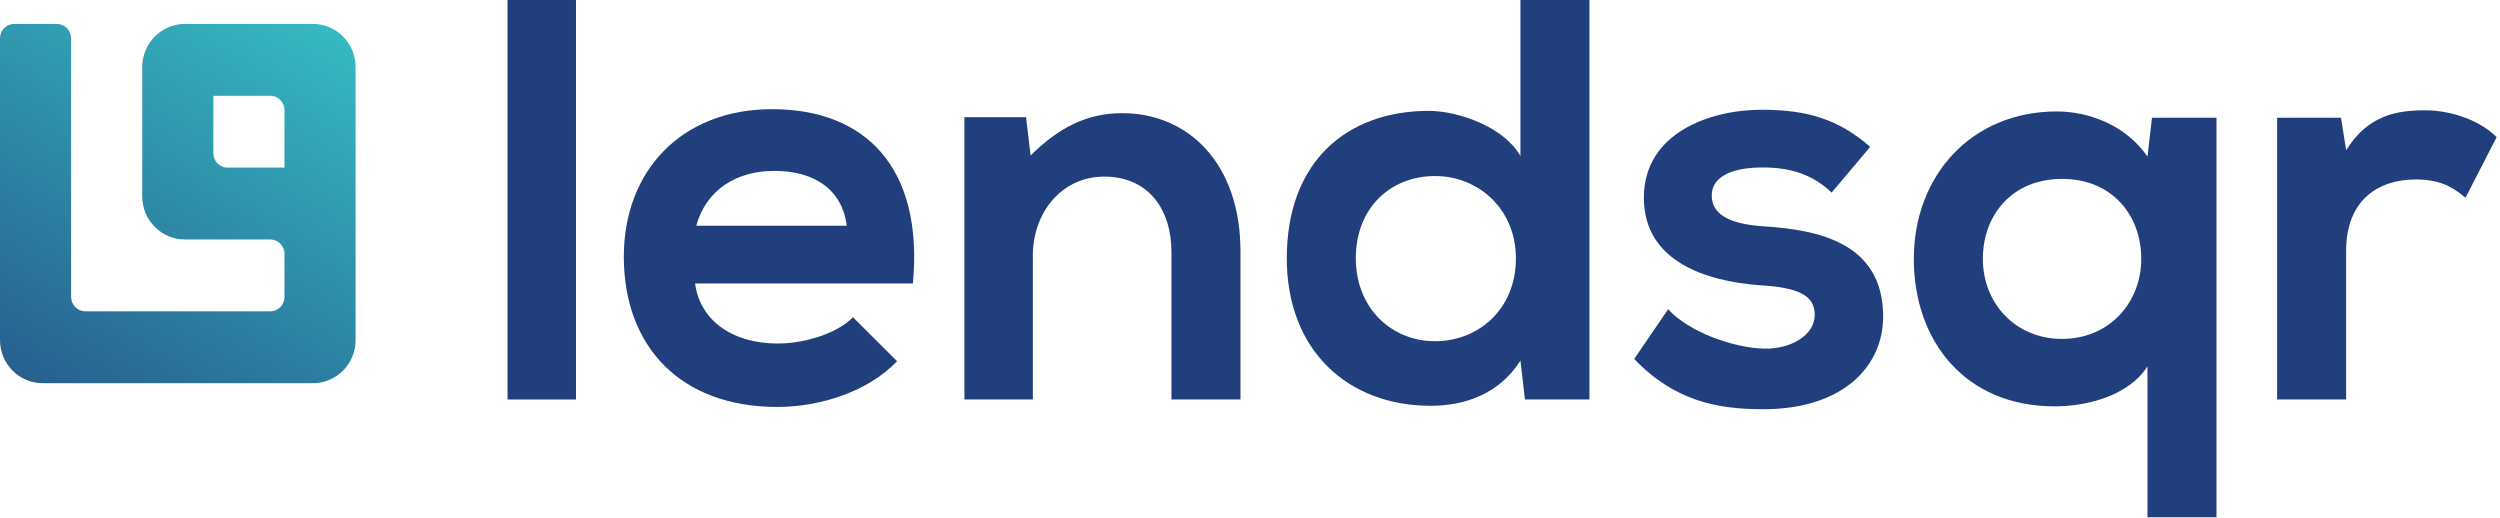
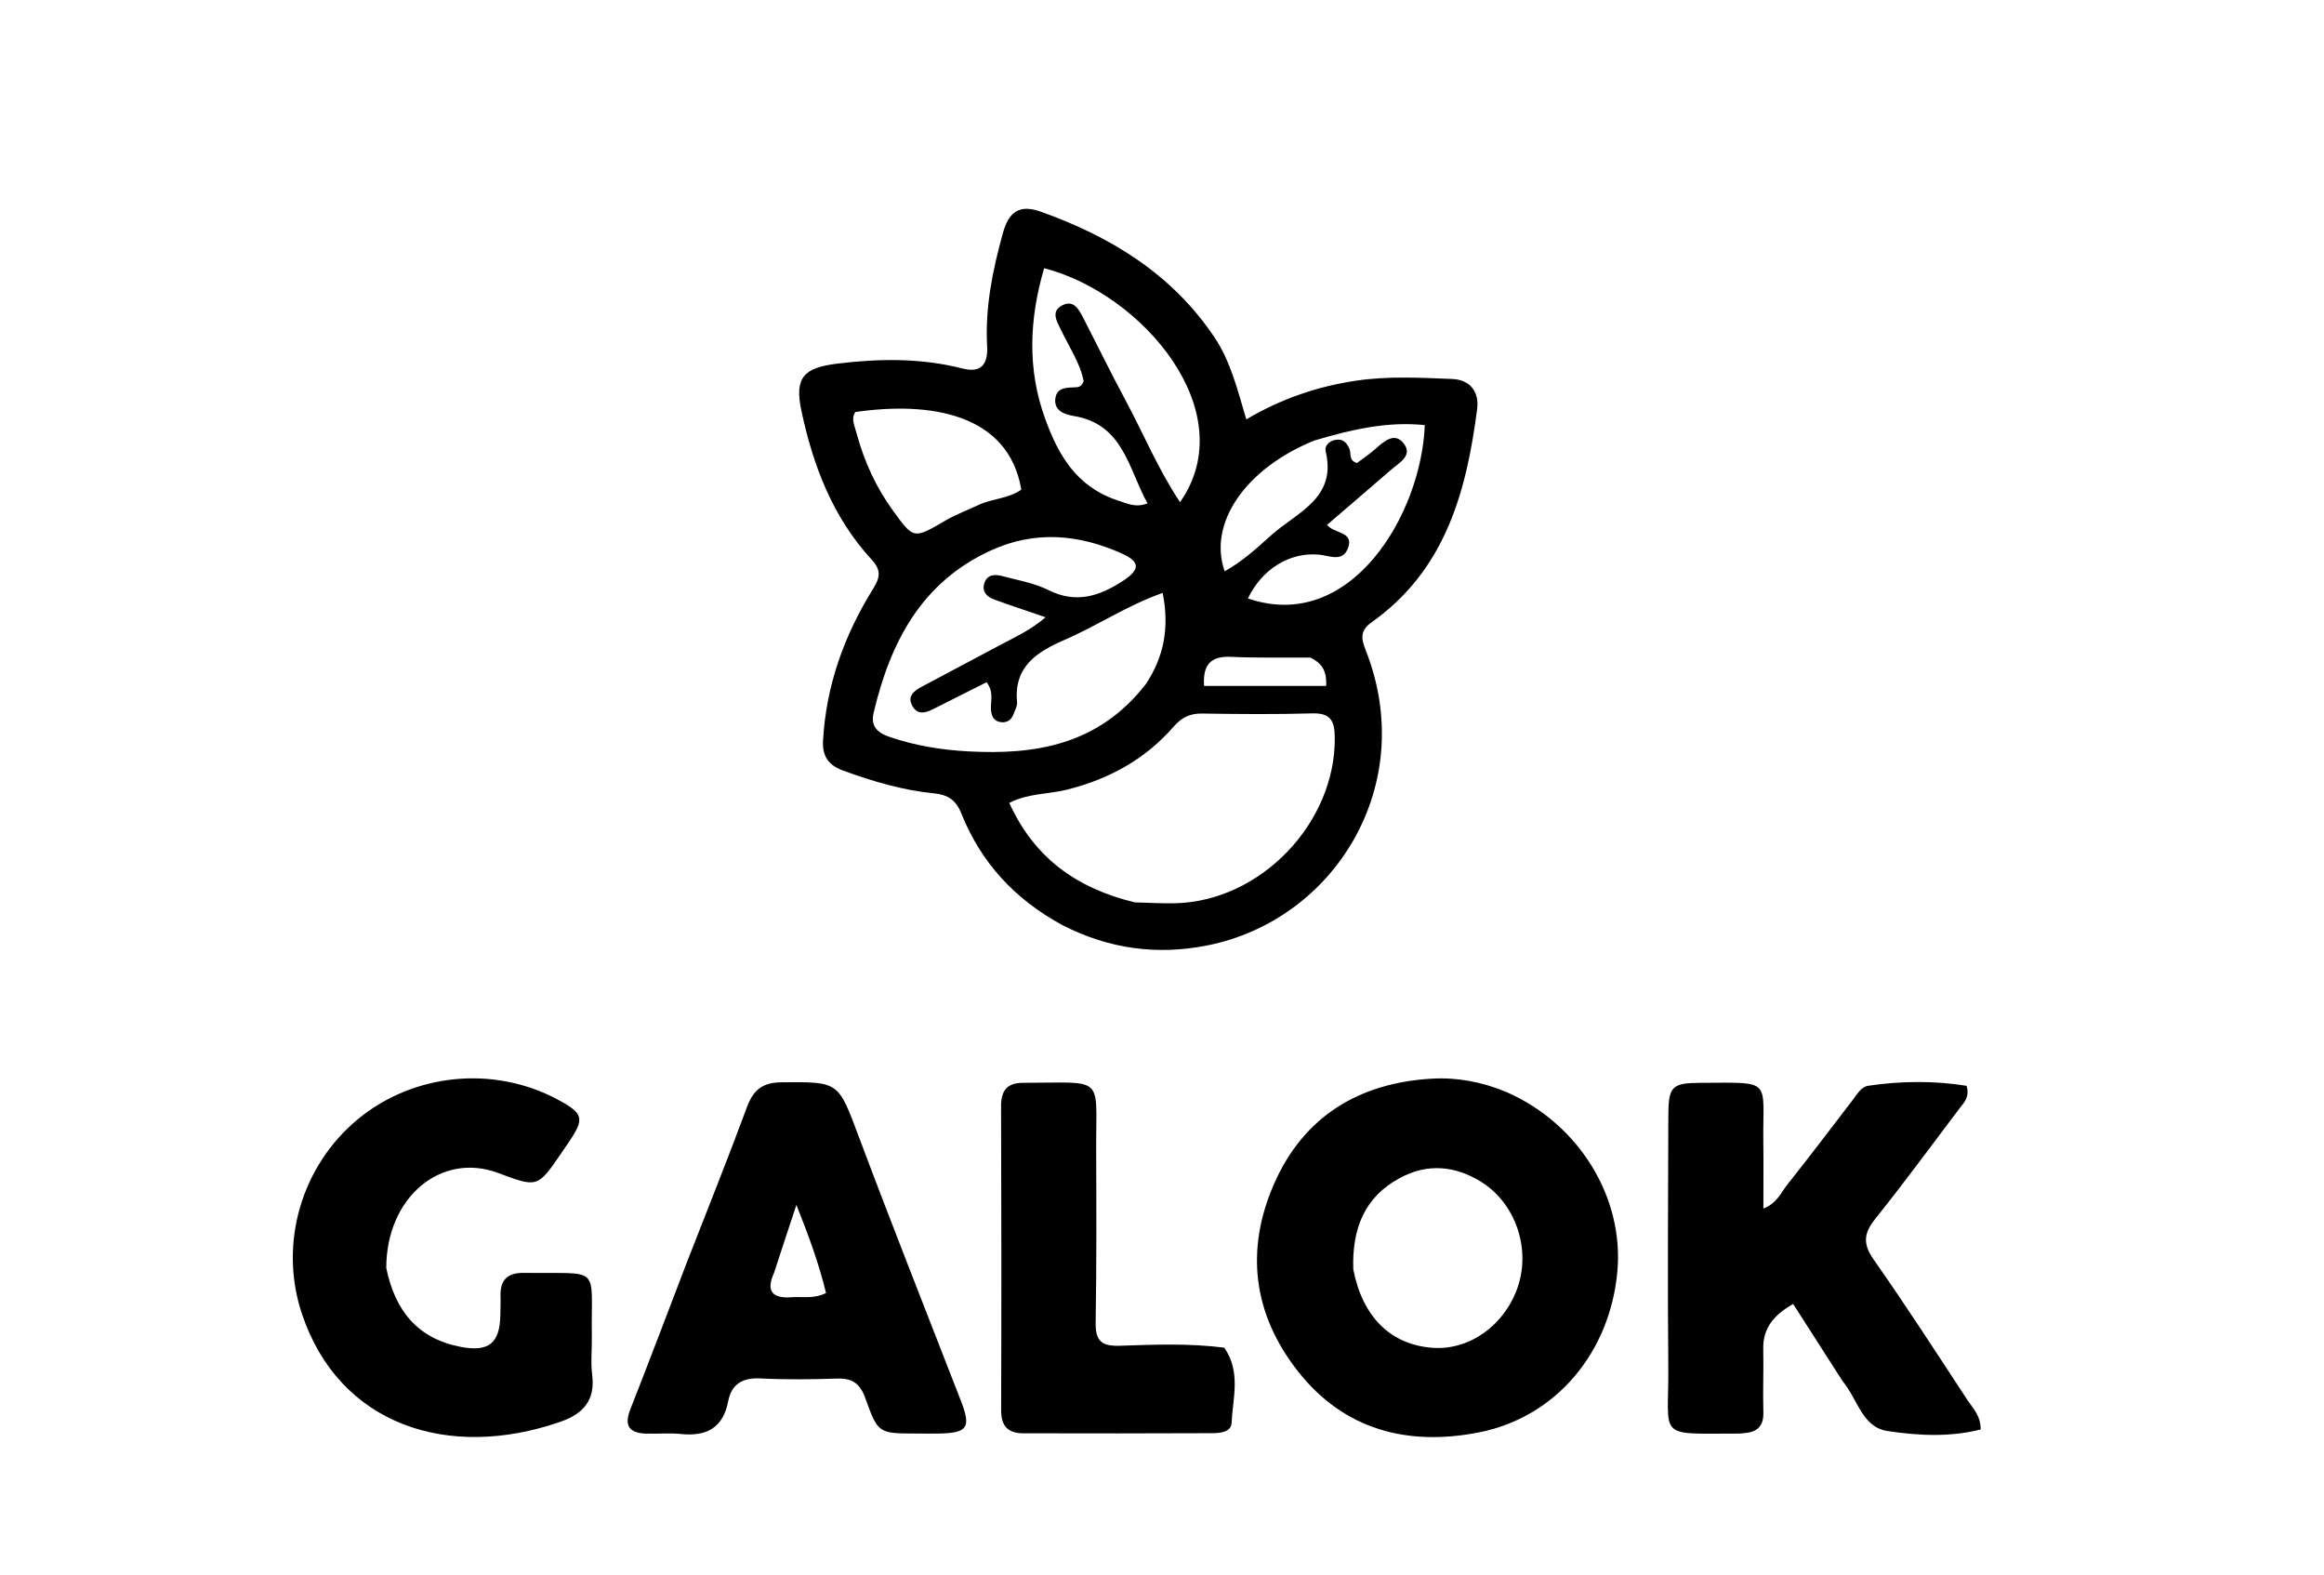
- <svg xmlns="http://www.w3.org/2000/svg" width="174" height="36" viewBox="0 0 174 36" fill="none">
-   <path fill-rule="evenodd" clip-rule="evenodd" d="M0 2.665C0 2.113 0.443 1.665 0.99 1.665H3.96C4.507 1.665 4.95 2.113 4.95 2.665V20.668C4.95 21.221 5.393 21.668 5.94 21.668H18.81C19.357 21.668 19.8 21.221 19.8 20.668V17.668C19.8 17.115 19.357 16.668 18.81 16.668H12.87C11.23 16.668 9.9 15.324 9.9 13.667V4.666C9.9 3.009 11.23 1.665 12.87 1.665H21.78C23.42 1.665 24.75 3.009 24.75 4.666V23.669C24.75 25.326 23.42 26.669 21.78 26.669H2.97C1.33 26.669 0 25.326 0 23.669V2.665ZM19.8 7.666C19.8 7.114 19.357 6.666 18.81 6.666H14.85V10.667C14.85 11.219 15.293 11.667 15.84 11.667H19.8V7.666Z" fill="url(#paint0_linear_6819_58335)" />
-   <path d="M35.325 0V27.805H40.089V0H35.325Z" fill="#213F7D" />
-   <path d="M63.539 19.73C64.287 11.655 60.231 7.598 53.734 7.598C47.434 7.598 43.418 11.894 43.418 17.861C43.418 24.146 47.395 28.323 54.089 28.323C57.042 28.323 60.389 27.288 62.436 25.14L59.365 22.077C58.263 23.231 55.939 23.907 54.167 23.907C50.781 23.907 48.694 22.157 48.379 19.73H63.539ZM48.458 15.713C49.167 13.167 51.293 11.894 53.892 11.894C56.648 11.894 58.617 13.167 58.932 15.713H48.458Z" fill="#213F7D" />
-   <path d="M86.337 27.805V17.503C86.337 11.337 82.675 7.876 78.108 7.876C75.667 7.876 73.698 8.871 71.729 10.82L71.414 8.155H67.122V27.805H71.887V17.781C71.887 14.798 73.895 12.292 76.848 12.292C79.919 12.292 81.533 14.559 81.533 17.543V27.805H86.337Z" fill="#213F7D" />
-   <path d="M99.876 12.252C102.908 12.252 105.507 14.559 105.507 17.98C105.507 21.52 102.908 23.748 99.876 23.748C96.805 23.748 94.364 21.401 94.364 17.98C94.364 14.44 96.805 12.252 99.876 12.252ZM105.822 0V10.86C104.68 8.831 101.49 7.717 99.443 7.717C93.773 7.717 89.56 11.218 89.56 17.98C89.56 24.424 93.852 28.243 99.561 28.243C101.924 28.243 104.325 27.448 105.822 25.101L106.137 27.805H110.625V0H105.822Z" fill="#213F7D" />
-   <path d="M130.162 10.223C127.917 8.234 125.634 7.638 122.602 7.638C119.058 7.638 114.412 9.229 114.412 13.764C114.412 18.219 118.782 19.571 122.444 19.85C125.201 20.009 126.303 20.566 126.303 21.918C126.303 23.35 124.61 24.305 122.799 24.265C120.633 24.225 117.483 23.072 116.105 21.52L113.742 24.981C116.577 27.965 119.649 28.482 122.72 28.482C128.272 28.482 131.067 25.498 131.067 22.038C131.067 16.826 126.421 15.991 122.759 15.752C120.279 15.593 119.137 14.877 119.137 13.604C119.137 12.371 120.397 11.655 122.681 11.655C124.531 11.655 126.106 12.093 127.484 13.405L130.162 10.223Z" fill="#213F7D" />
-   <path d="M143.518 23.589C140.25 23.589 138.006 21.083 138.006 18.02C138.006 14.957 140.053 12.451 143.518 12.451C146.983 12.451 149.031 14.957 149.031 18.02C149.031 21.083 146.786 23.589 143.518 23.589ZM154.268 36V8.194H149.779L149.464 10.899C147.968 8.712 145.369 7.757 143.164 7.757C137.179 7.757 133.202 12.252 133.202 18.02C133.202 23.748 136.785 28.283 143.006 28.283C145.054 28.283 148.086 27.646 149.464 25.498V36H154.268Z" fill="#213F7D" />
-   <path d="M158.487 8.194V27.805H163.291V17.463C163.291 13.843 165.614 12.491 168.134 12.491C169.709 12.491 170.615 12.928 171.599 13.764L173.765 9.547C172.702 8.473 170.772 7.677 168.764 7.677C166.795 7.677 164.787 8.035 163.291 10.462L162.937 8.194H158.487Z" fill="#213F7D" />
-   <defs>
-     <linearGradient id="paint0_linear_6819_58335" x1="-1.87183e-06" y1="38.921" x2="26.253" y2="-4.224" gradientUnits="userSpaceOnUse">
-       <stop stop-color="#213F7D" />
-       <stop offset="1" stop-color="#39CDCC" />
-     </linearGradient>
-   </defs>
+ <svg xmlns="http://www.w3.org/2000/svg" version="1.1" id="Layer_1" x="0px" y="0px" width="100%" viewBox="0 0 496 336" enable-background="new 0 0 496 336" xml:space="preserve">
+   <path fill="#000000" opacity="1" stroke="none" d=" M226.746,197.414   C216.528,191.874 209.347,184.014 205.172,173.584   C203.999,170.655 202.245,169.573 199.247,169.281   C192.598,168.633 186.235,166.717 179.959,164.442   C176.815,163.302 175.474,161.365 175.656,158.06   C176.304,146.314 180.166,135.601 186.3,125.715   C187.876,123.175 188.132,121.697 185.97,119.346   C177.732,110.383 173.539,99.393 171.044,87.684   C169.527,80.562 171.496,78.481 178.675,77.599   C187.682,76.492 196.55,76.38 205.392,78.627   C209.428,79.653 210.891,77.74 210.676,73.851   C210.222,65.613 211.853,57.635 214.036,49.765   C215.355,45.009 217.698,43.585 222.199,45.194   C237.084,50.515 250.114,58.462 259.165,71.93   C262.654,77.122 264.08,83.089 265.993,89.498   C273.444,85.076 281.234,82.44 289.506,81.223   C296.306,80.222 303.134,80.601 309.935,80.869   C313.65,81.015 315.749,83.499 315.258,87.301   C312.97,105.01 308.422,121.675 292.776,132.758   C290.31,134.504 290.449,136.169 291.444,138.675   C302.837,167.362 284.949,196.355 257.613,201.755   C247.021,203.847 236.77,202.55 226.746,197.414  M242.164,192.558   C244.994,192.628 247.827,192.802 250.655,192.751   C269.041,192.421 285.152,175.554 284.875,157.22   C284.82,153.635 283.825,152.123 280.027,152.231   C272.203,152.453 264.366,152.382 256.537,152.263   C253.968,152.224 252.19,153.102 250.515,155.026   C244.418,162.034 236.686,166.274 227.678,168.516   C223.737,169.496 219.482,169.255 215.404,171.326   C220.665,182.885 229.493,189.457 242.164,192.558  M244.543,145.985   C248.408,140.19 249.628,133.916 248.141,126.522   C240.581,129.19 234.216,133.5 227.267,136.516   C221.303,139.104 216.326,142.233 217.068,149.89   C217.142,150.653 216.638,151.48 216.366,152.265   C215.938,153.5 215.072,154.234 213.742,154.116   C212.1,153.97 211.575,152.831 211.494,151.334   C211.399,149.573 212.167,147.704 210.569,145.577   C206.811,147.467 202.995,149.384 199.183,151.307   C197.585,152.113 195.891,152.623 194.788,150.765   C193.479,148.559 195.08,147.418 196.804,146.498   C202.386,143.522 207.978,140.563 213.561,137.588   C216.68,135.925 219.939,134.47 223.154,131.723   C219.031,130.305 215.57,129.161 212.146,127.914   C210.605,127.352 209.529,126.25 210.078,124.467   C210.648,122.617 212.274,122.51 213.779,122.903   C217.158,123.788 220.714,124.399 223.792,125.933   C229.7,128.878 234.682,127.197 239.668,123.948   C243.314,121.573 243.4,119.898 239.452,118.123   C230.268,113.994 220.891,113.157 211.481,117.459   C196.593,124.265 190.003,137.111 186.451,152.115   C185.781,154.942 187.214,156.336 189.829,157.238   C195.232,159.103 200.855,160.01 206.453,160.326   C220.881,161.142 234.439,159.011 244.543,145.985  M238.563,106.801   C240.426,107.335 242.211,108.447 244.92,107.419   C240.783,100.051 239.858,90.531 229.116,88.756   C227.288,88.453 224.886,87.701 225.24,85.026   C225.557,82.623 227.691,82.717 229.549,82.647   C230.219,82.622 230.878,82.473 231.276,81.329   C230.558,77.507 228.178,74.048 226.405,70.336   C225.546,68.537 224.205,66.435 226.724,65.149   C229.173,63.899 230.272,66.064 231.202,67.864   C234.182,73.628 237.024,79.465 240.093,85.181   C243.979,92.417 247.144,100.067 251.848,107.168   C265.338,87.868 243.793,62.609 222.847,57.233   C219.676,68.021 219.188,78.818 223.102,89.465   C225.839,96.911 229.556,103.799 238.563,106.801  M280.518,94.002   C265.888,99.919 257.756,111.635 261.376,121.904   C265.083,119.855 268.163,117.049 271.228,114.279   C276.695,109.338 285.369,106.439 282.925,96.265   C282.653,95.132 283.676,94.114 285.012,93.866   C286.634,93.565 287.432,94.458 288.021,95.827   C288.436,96.792 287.771,98.281 289.625,98.793   C290.815,97.895 292.199,96.977 293.434,95.889   C295.234,94.302 297.476,92.194 299.414,94.419   C301.786,97.141 298.633,98.728 296.834,100.292   C292.342,104.197 287.813,108.059 283.231,111.995   C284.744,113.949 289.123,113.376 287.663,117.051   C286.485,120.017 283.678,118.545 281.486,118.351   C275.247,117.8 269.354,121.412 266.336,127.703   C288.264,135.229 303.362,109.734 304.084,90.715   C296.223,89.904 288.704,91.564 280.518,94.002  M182.93,92.856   C184.526,98.67 187.031,104.055 190.569,108.945   C195.019,115.096 194.992,115.031 201.71,111.122   C203.991,109.795 206.494,108.852 208.895,107.732   C211.831,106.364 215.311,106.399 217.977,104.481   C215.214,88.19 198.429,85.625 182.558,87.924   C181.566,89.35 182.381,90.753 182.93,92.856  M279.666,140.321   C274.027,140.287 268.38,140.424 262.752,140.164   C258.431,139.964 256.678,141.784 256.978,146.369   C265.688,146.369 274.313,146.369 283.043,146.369   C283.153,143.64 282.548,141.725 279.666,140.321  z" />
+   <path fill="#000000" opacity="1" stroke="none" d=" M321.641,233.09   C337.034,239.887 346.571,255.488 345.197,271.198   C343.683,288.504 332.145,302.483 315.465,305.696   C300.444,308.59 286.879,305.192 276.986,292.587   C267.425,280.406 265.737,266.768 271.89,252.685   C278.224,238.188 290.137,231.036 305.679,230.173   C310.942,229.88 316.291,230.828 321.641,233.09  M288.824,270.864   C290.795,281.042 296.845,287.001 305.825,287.612   C313.676,288.145 321.164,282.768 323.937,274.603   C326.719,266.411 323.443,256.8 316.209,252.255   C310.559,248.706 304.611,248.191 298.685,251.414   C291.341,255.408 288.533,262.008 288.824,270.864  z" />
+   <path fill="#000000" opacity="1" stroke="none" d=" M393.242,294.698   C389.644,289.098 386.25,283.797 382.7,278.252   C378.609,280.605 376.227,283.351 376.324,287.888   C376.421,292.381 376.22,296.881 376.348,301.373   C376.433,304.358 374.996,305.619 372.24,305.822   C371.908,305.847 371.577,305.907 371.246,305.908   C353.253,305.913 356.202,307.205 356.058,291.771   C355.892,273.956 356.014,256.138 356.061,238.322   C356.078,231.76 356.737,231.084 363.139,231.062   C378.61,231.008 376.151,230.133 376.339,244.02   C376.4,248.478 376.349,252.938 376.349,257.9   C379.227,256.792 380.104,254.486 381.459,252.784   C386.225,246.794 390.845,240.687 395.502,234.611   C396.418,233.416 397.23,231.912 398.776,231.684   C405.821,230.647 412.866,230.602 419.712,231.699   C420.454,234.187 419.094,235.352 418.119,236.641   C412.193,244.472 406.389,252.401 400.248,260.059   C397.77,263.149 397.521,265.408 399.893,268.787   C406.776,278.594 413.28,288.669 419.854,298.69   C421.009,300.45 422.71,302.004 422.736,305.029   C416.163,306.709 409.382,306.363 402.808,305.361   C397.422,304.54 396.48,298.575 393.242,294.698  z" />
+   <path fill="#000000" opacity="1" stroke="none" d=" M146.503,269.61   C150.934,258.242 155.339,247.28 159.438,236.205   C160.79,232.553 162.776,230.994 166.747,230.953   C179.129,230.826 178.878,230.79 183.298,242.583   C190.362,261.428 197.789,280.137 205.072,298.899   C207.276,304.577 206.545,305.752 200.607,305.899   C198.943,305.941 197.277,305.906 195.612,305.902   C187.498,305.883 187.393,305.921 184.643,298.263   C183.577,295.295 181.91,294.07 178.753,294.172   C173.265,294.349 167.756,294.423 162.276,294.145   C158.462,293.952 156.125,295.356 155.414,299.013   C154.302,304.736 150.764,306.565 145.31,305.999   C142.839,305.742 140.319,306.006 137.825,305.914   C134.272,305.784 133.152,304.219 134.536,300.712   C138.566,290.5 142.429,280.224 146.503,269.61  M165.215,271.574   C163.421,275.505 164.811,277.143 168.972,276.814   C171.236,276.636 173.581,277.245 176.294,275.922   C174.827,269.85 172.718,263.983 169.973,257.116   C168.205,262.44 166.814,266.626 165.215,271.574  z" />
+   <path fill="#000000" opacity="1" stroke="none" d=" M82.439,270.56   C84.315,279.776 89.213,285.673 98.34,287.412   C104.324,288.552 106.687,286.599 106.782,280.647   C106.803,279.315 106.865,277.982 106.823,276.652   C106.711,273.112 108.27,271.561 111.927,271.618   C128.667,271.878 126.08,269.672 126.312,285.34   C126.352,288.003 126.043,290.702 126.38,293.323   C127.08,298.767 124.53,301.673 119.648,303.375   C95.666,311.734 72.382,304.077 64.449,280.391   C59.41,265.348 64.373,248.77 76.343,238.854   C88.217,229.019 105.327,227.309 118.951,234.597   C124.622,237.631 124.866,238.644 121.213,243.996   C120.744,244.683 120.278,245.372 119.807,246.058   C114.731,253.455 114.731,253.455 106.339,250.309   C94.165,245.746 82.459,255.449 82.439,270.56  z" />
+   <path fill="#000000" opacity="1" stroke="none" d=" M261.3,287.582   C264.904,292.841 263.095,298.339 262.853,303.651   C262.764,305.584 260.431,305.819 258.819,305.827   C245.348,305.896 231.875,305.876 218.403,305.852   C215.186,305.846 213.654,304.369 213.667,300.935   C213.743,279.311 213.728,257.687 213.654,236.063   C213.642,232.74 214.937,231.068 218.298,231.065   C236.023,231.051 233.887,229.249 233.95,245.198   C234,257.507 234.046,269.818 233.841,282.124   C233.776,286.019 234.946,287.297 238.965,287.171   C246.261,286.941 253.589,286.595 261.3,287.582  z" />
</svg>
